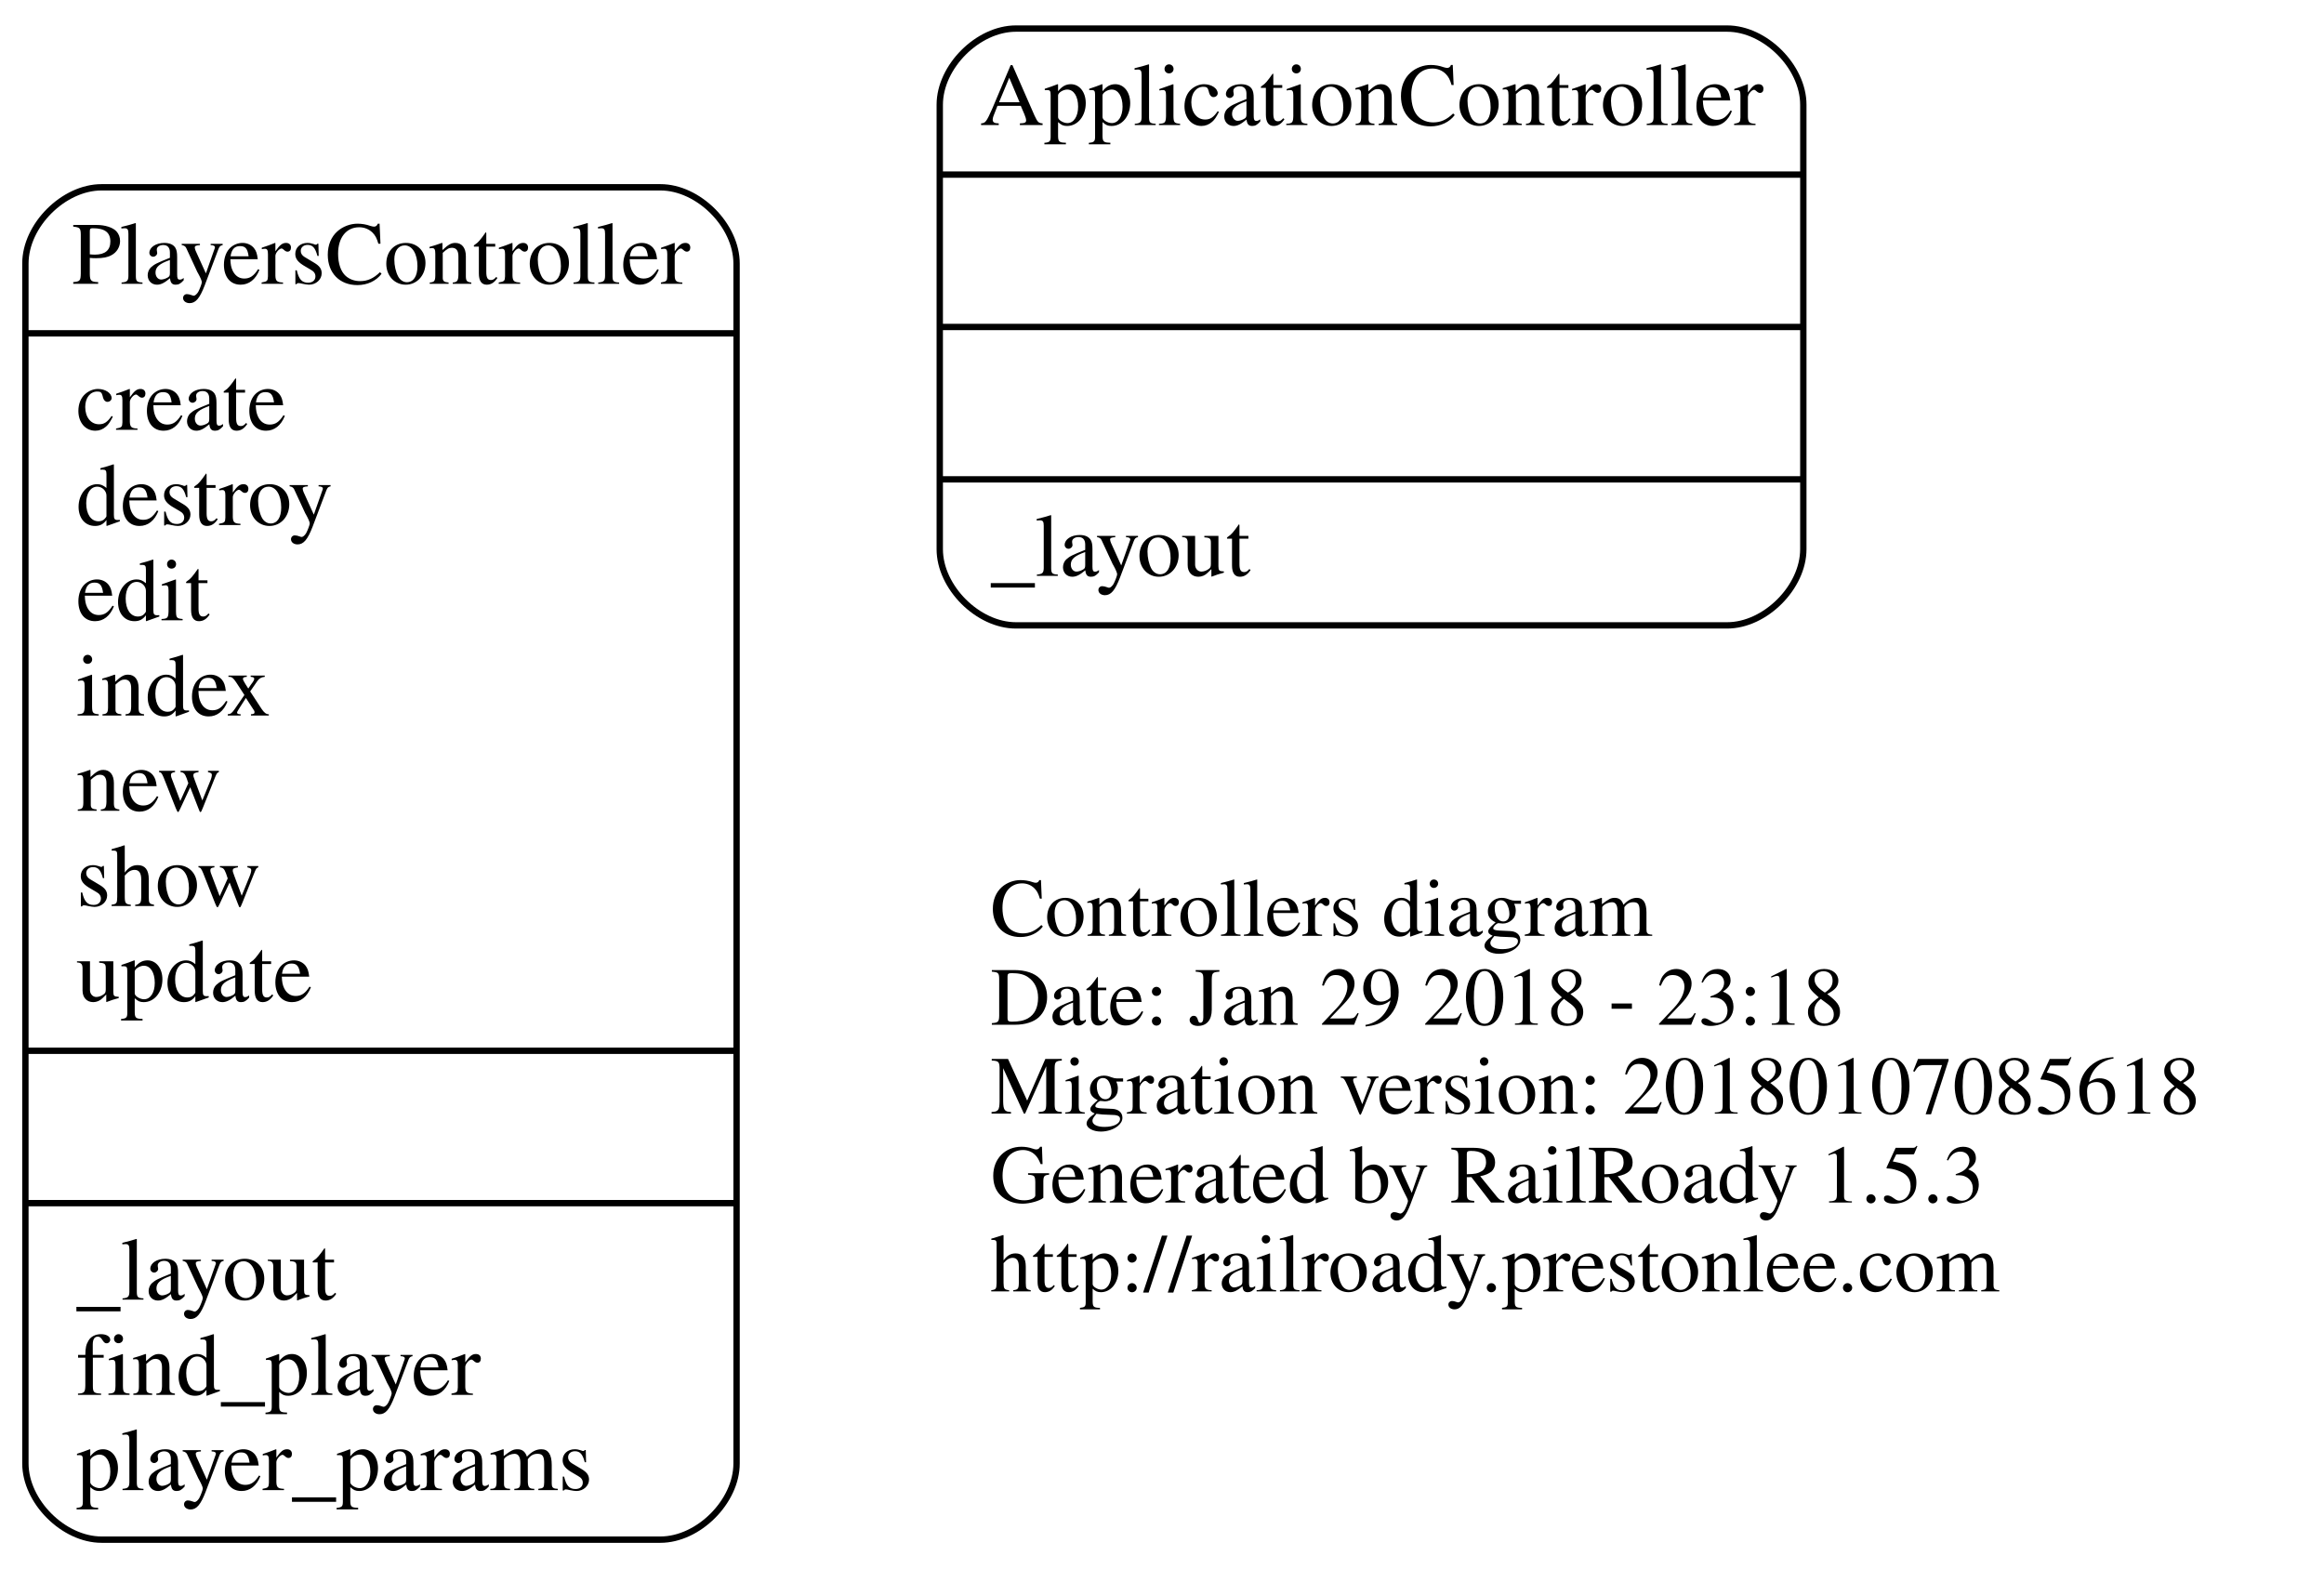
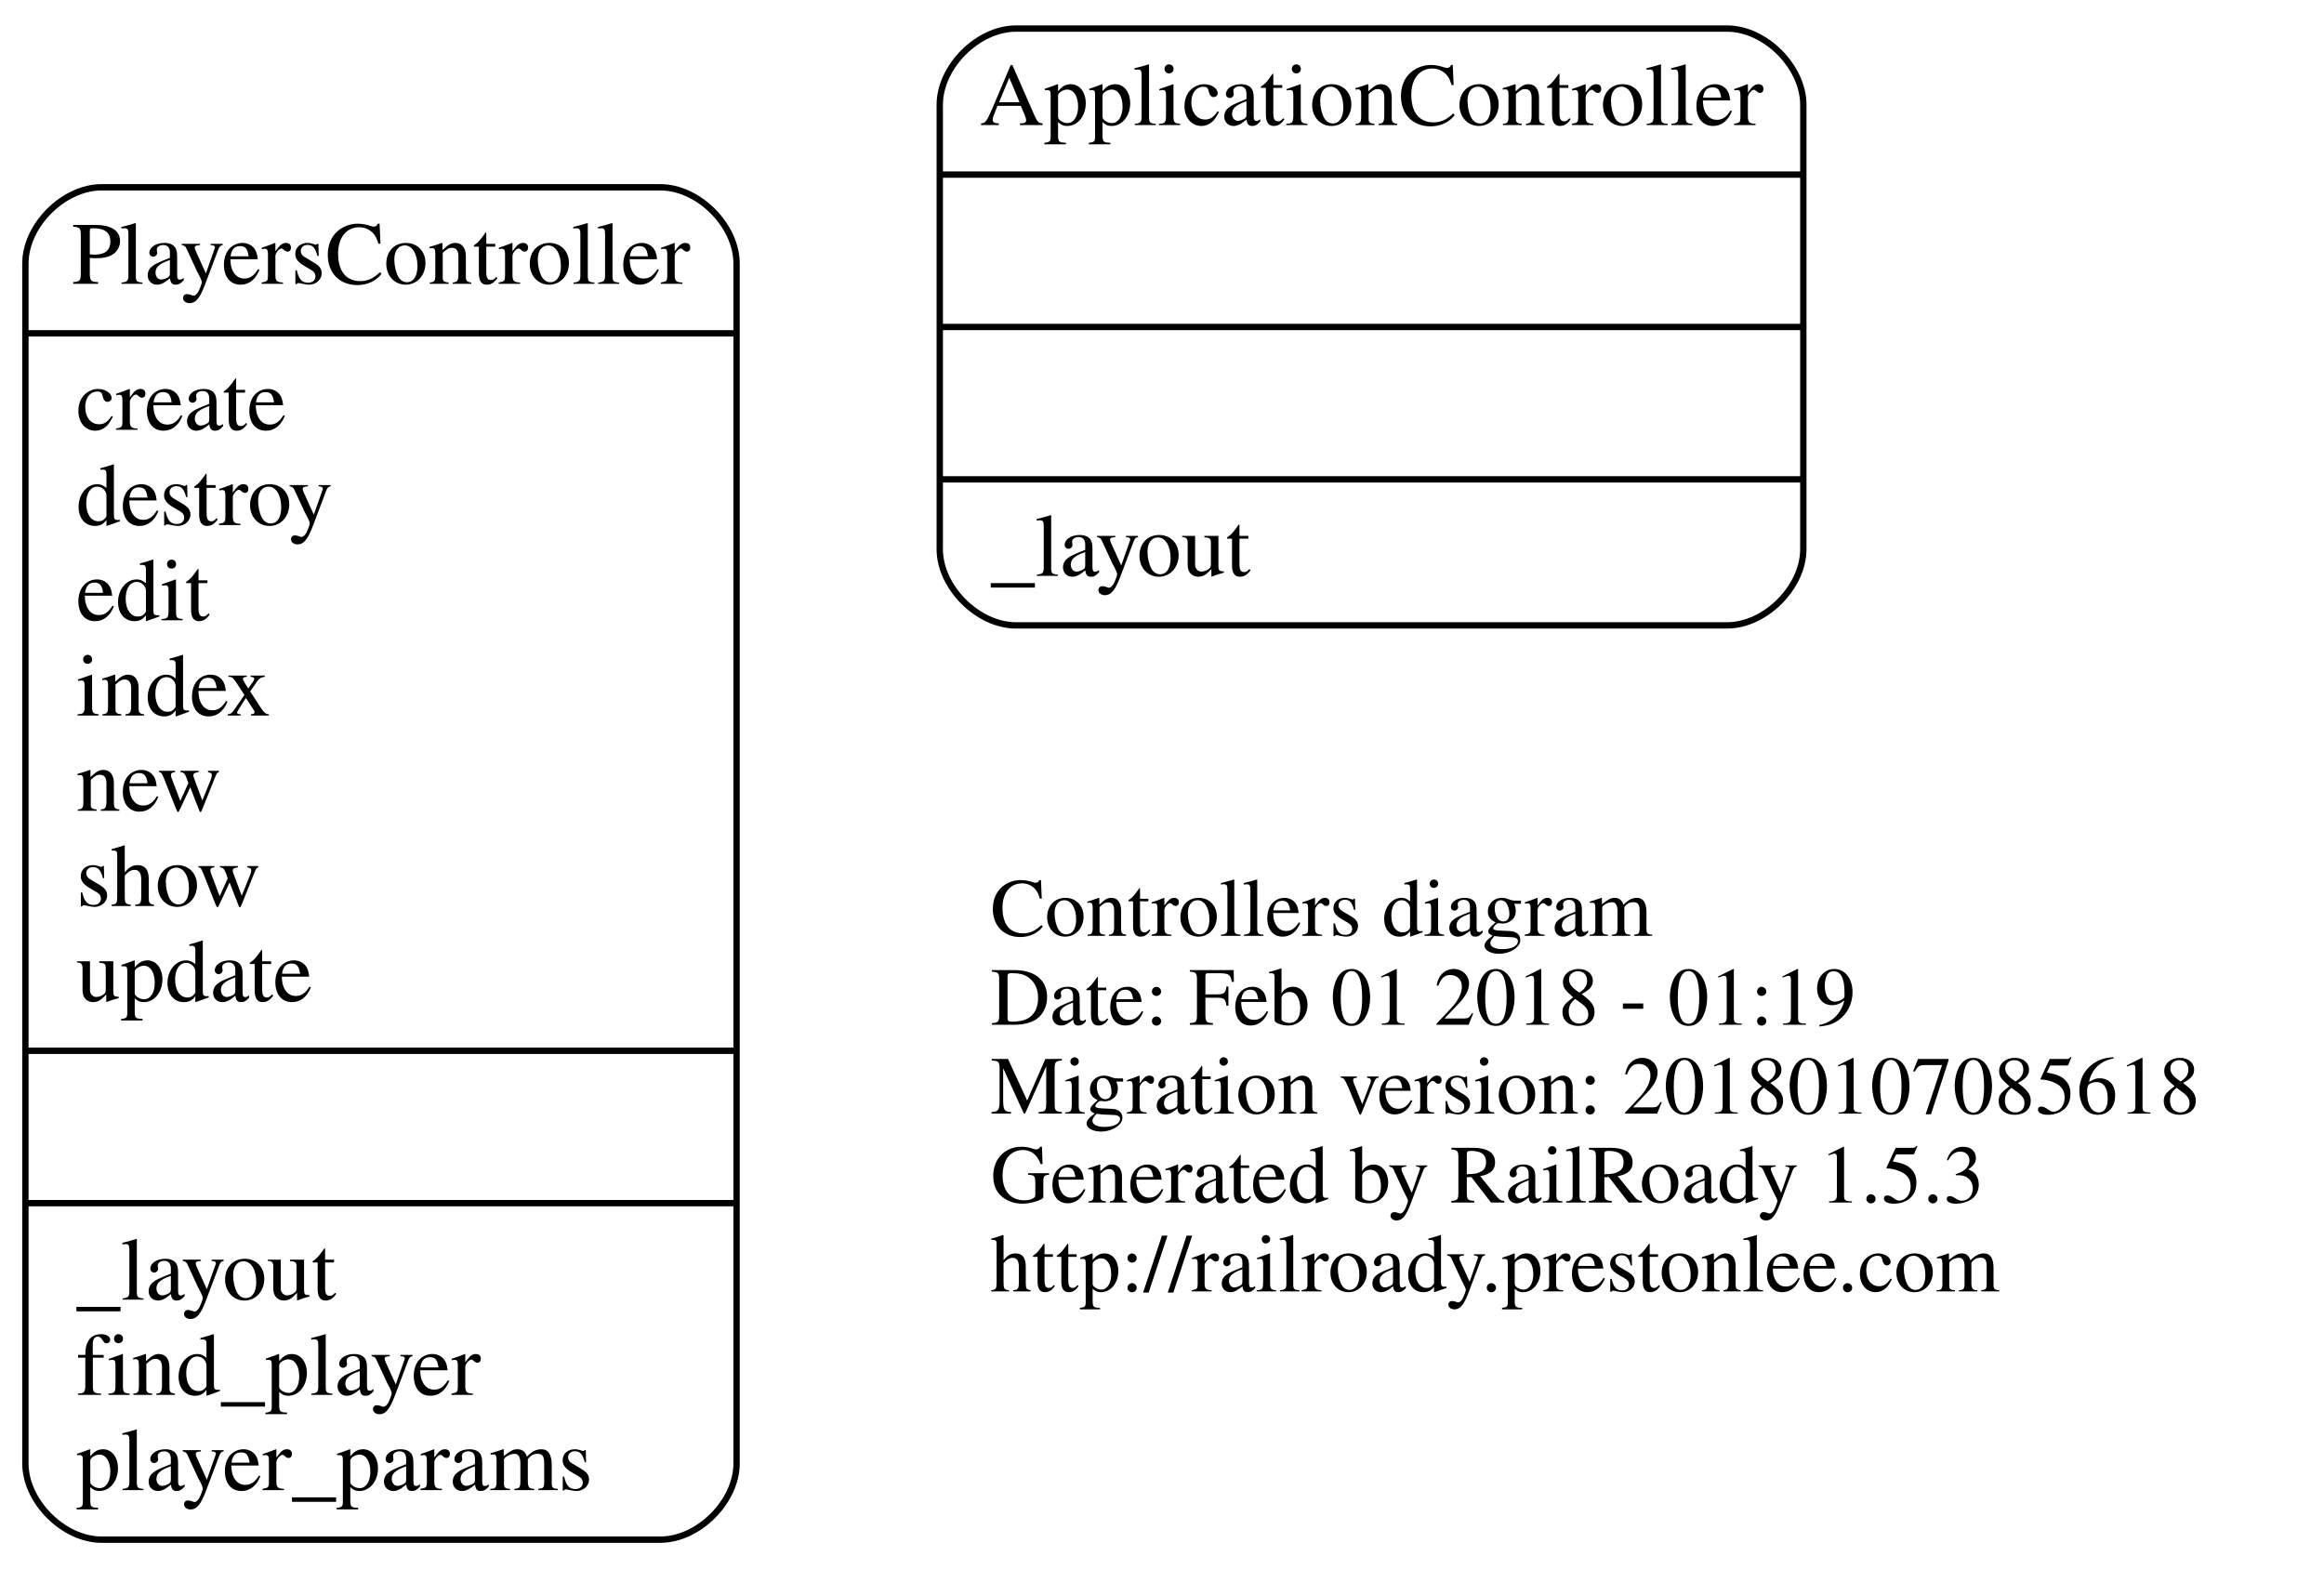
<svg xmlns="http://www.w3.org/2000/svg" width="366pt" height="247pt" viewBox="0.00 0.00 366.00 247.00">
  <g id="graph0" class="graph" transform="scale(1 1) rotate(0) translate(4 243)">
    <polygon fill="none" stroke="none" points="-4,4 -4,-243 362,-243 362,4 -4,4" />
    <g id="node1" class="node">
      <text text-anchor="start" x="152" y="-95.6" font-family="Times,serif" font-size="13.00">Controllers diagram</text>
-       <text text-anchor="start" x="152" y="-81.6" font-family="Times,serif" font-size="13.00">Date: Jan 29 2018 - 23:18</text>
+       <text text-anchor="start" x="152" y="-81.6" font-family="Times,serif" font-size="13.00">Date: Feb 01 2018 - 01:19</text>
      <text text-anchor="start" x="152" y="-67.6" font-family="Times,serif" font-size="13.00">Migration version: 20180107085618</text>
      <text text-anchor="start" x="152" y="-53.6" font-family="Times,serif" font-size="13.00">Generated by RailRoady 1.5.3</text>
      <text text-anchor="start" x="152" y="-39.6" font-family="Times,serif" font-size="13.00">http://railroady.prestonlee.com</text>
    </g>
    <g id="node2" class="node">
      <path fill="none" stroke="black" d="M156,-144.5C156,-144.5 268,-144.5 268,-144.5 274,-144.5 280,-150.5 280,-156.5 280,-156.5 280,-226.5 280,-226.5 280,-232.5 274,-238.5 268,-238.5 268,-238.5 156,-238.5 156,-238.5 150,-238.5 144,-232.5 144,-226.5 144,-226.5 144,-156.5 144,-156.5 144,-150.5 150,-144.5 156,-144.5" />
      <text text-anchor="middle" x="212" y="-223.3" font-family="Times,serif" font-size="14.00">ApplicationController</text>
      <polyline fill="none" stroke="black" points="144,-215.5 280,-215.5 " />
      <polyline fill="none" stroke="black" points="144,-191.5 280,-191.5 " />
      <polyline fill="none" stroke="black" points="144,-167.5 280,-167.5 " />
      <text text-anchor="start" x="152" y="-152.3" font-family="Times,serif" font-size="14.00">_layout</text>
    </g>
    <g id="node3" class="node">
      <path fill="none" stroke="black" d="M12,-0.5C12,-0.5 100,-0.5 100,-0.5 106,-0.5 112,-6.5 112,-12.5 112,-12.5 112,-201.5 112,-201.5 112,-207.5 106,-213.5 100,-213.5 100,-213.5 12,-213.5 12,-213.5 6,-213.5 -7.10543e-15,-207.5 -7.10543e-15,-201.5 -7.10543e-15,-201.5 -7.10543e-15,-12.5 -7.10543e-15,-12.5 -7.10543e-15,-6.5 6,-0.5 12,-0.5" />
      <text text-anchor="middle" x="56" y="-198.3" font-family="Times,serif" font-size="14.00">PlayersController</text>
      <polyline fill="none" stroke="black" points="-7.10543e-15,-190.5 112,-190.5 " />
      <text text-anchor="start" x="8" y="-175.3" font-family="Times,serif" font-size="14.00">create</text>
      <text text-anchor="start" x="8" y="-160.3" font-family="Times,serif" font-size="14.00">destroy</text>
      <text text-anchor="start" x="8" y="-145.3" font-family="Times,serif" font-size="14.00">edit</text>
      <text text-anchor="start" x="8" y="-130.3" font-family="Times,serif" font-size="14.00">index</text>
      <text text-anchor="start" x="8" y="-115.3" font-family="Times,serif" font-size="14.00">new</text>
      <text text-anchor="start" x="8" y="-100.3" font-family="Times,serif" font-size="14.00">show</text>
      <text text-anchor="start" x="8" y="-85.3" font-family="Times,serif" font-size="14.00">update</text>
      <polyline fill="none" stroke="black" points="-7.10543e-15,-77.5 112,-77.5 " />
      <polyline fill="none" stroke="black" points="-7.10543e-15,-53.5 112,-53.5 " />
      <text text-anchor="start" x="8" y="-38.3" font-family="Times,serif" font-size="14.00">_layout</text>
      <text text-anchor="start" x="8" y="-23.3" font-family="Times,serif" font-size="14.00">find_player</text>
      <text text-anchor="start" x="8" y="-8.3" font-family="Times,serif" font-size="14.00">player_params</text>
    </g>
  </g>
</svg>
